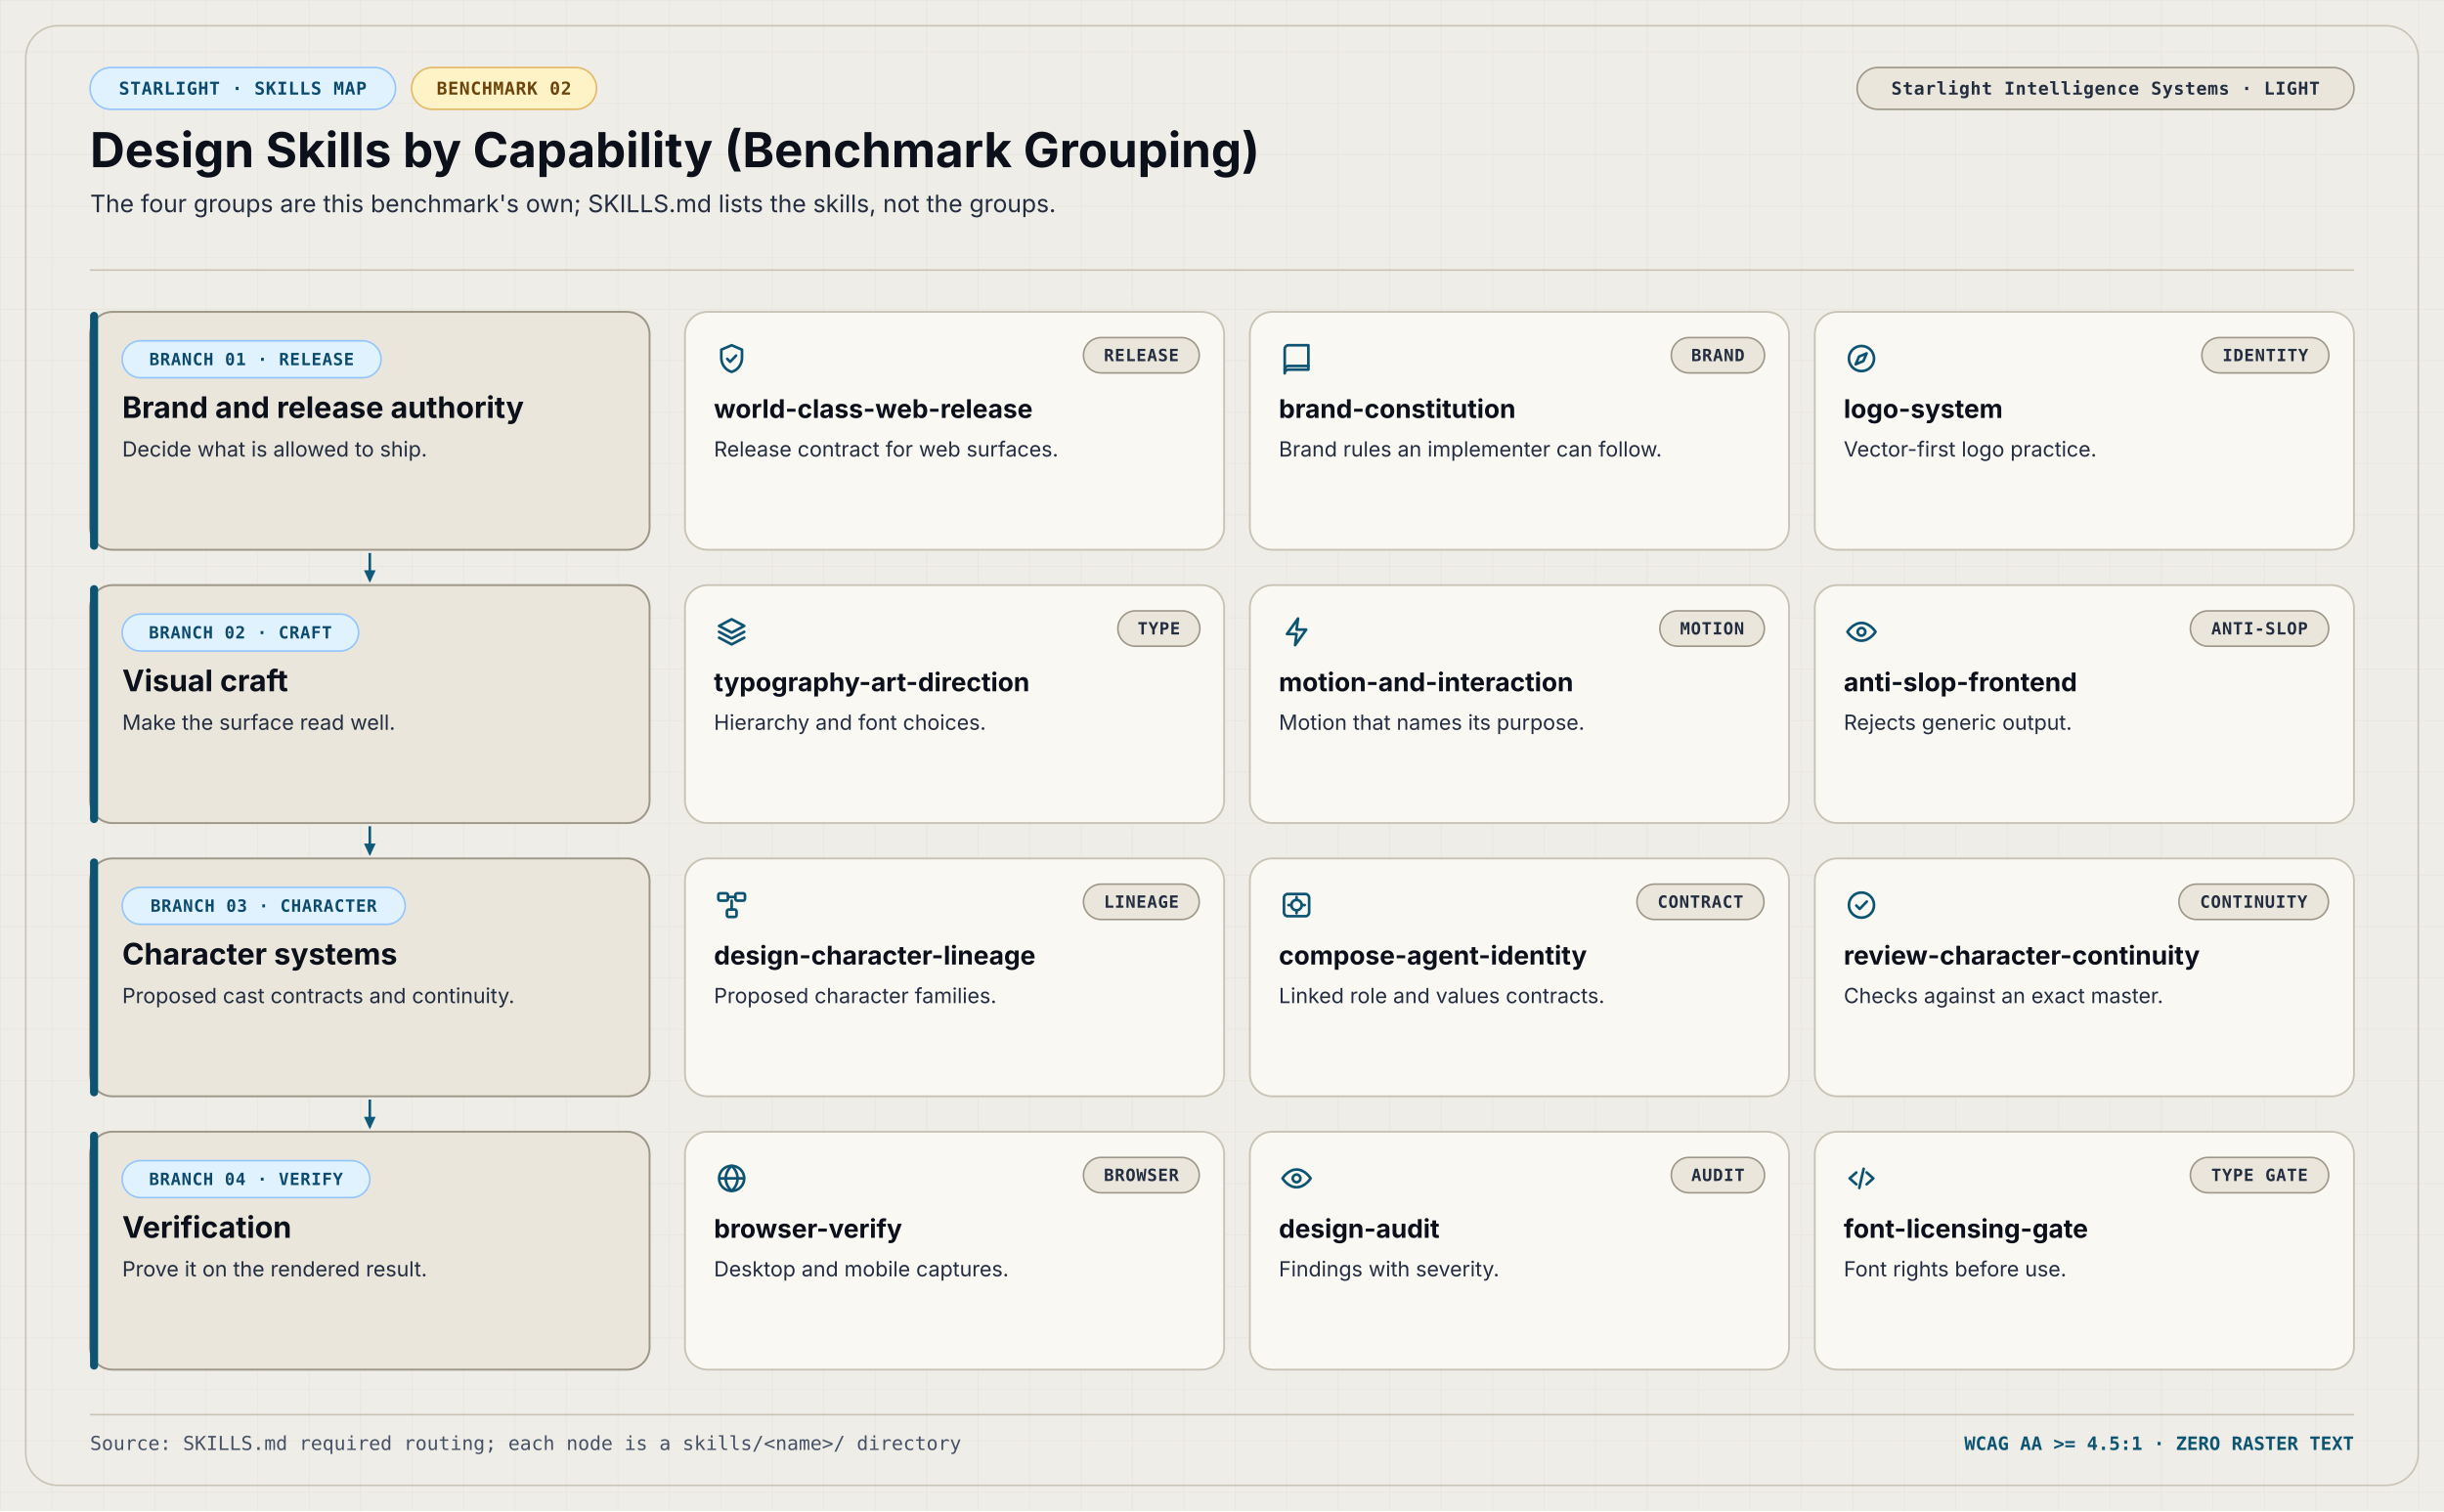
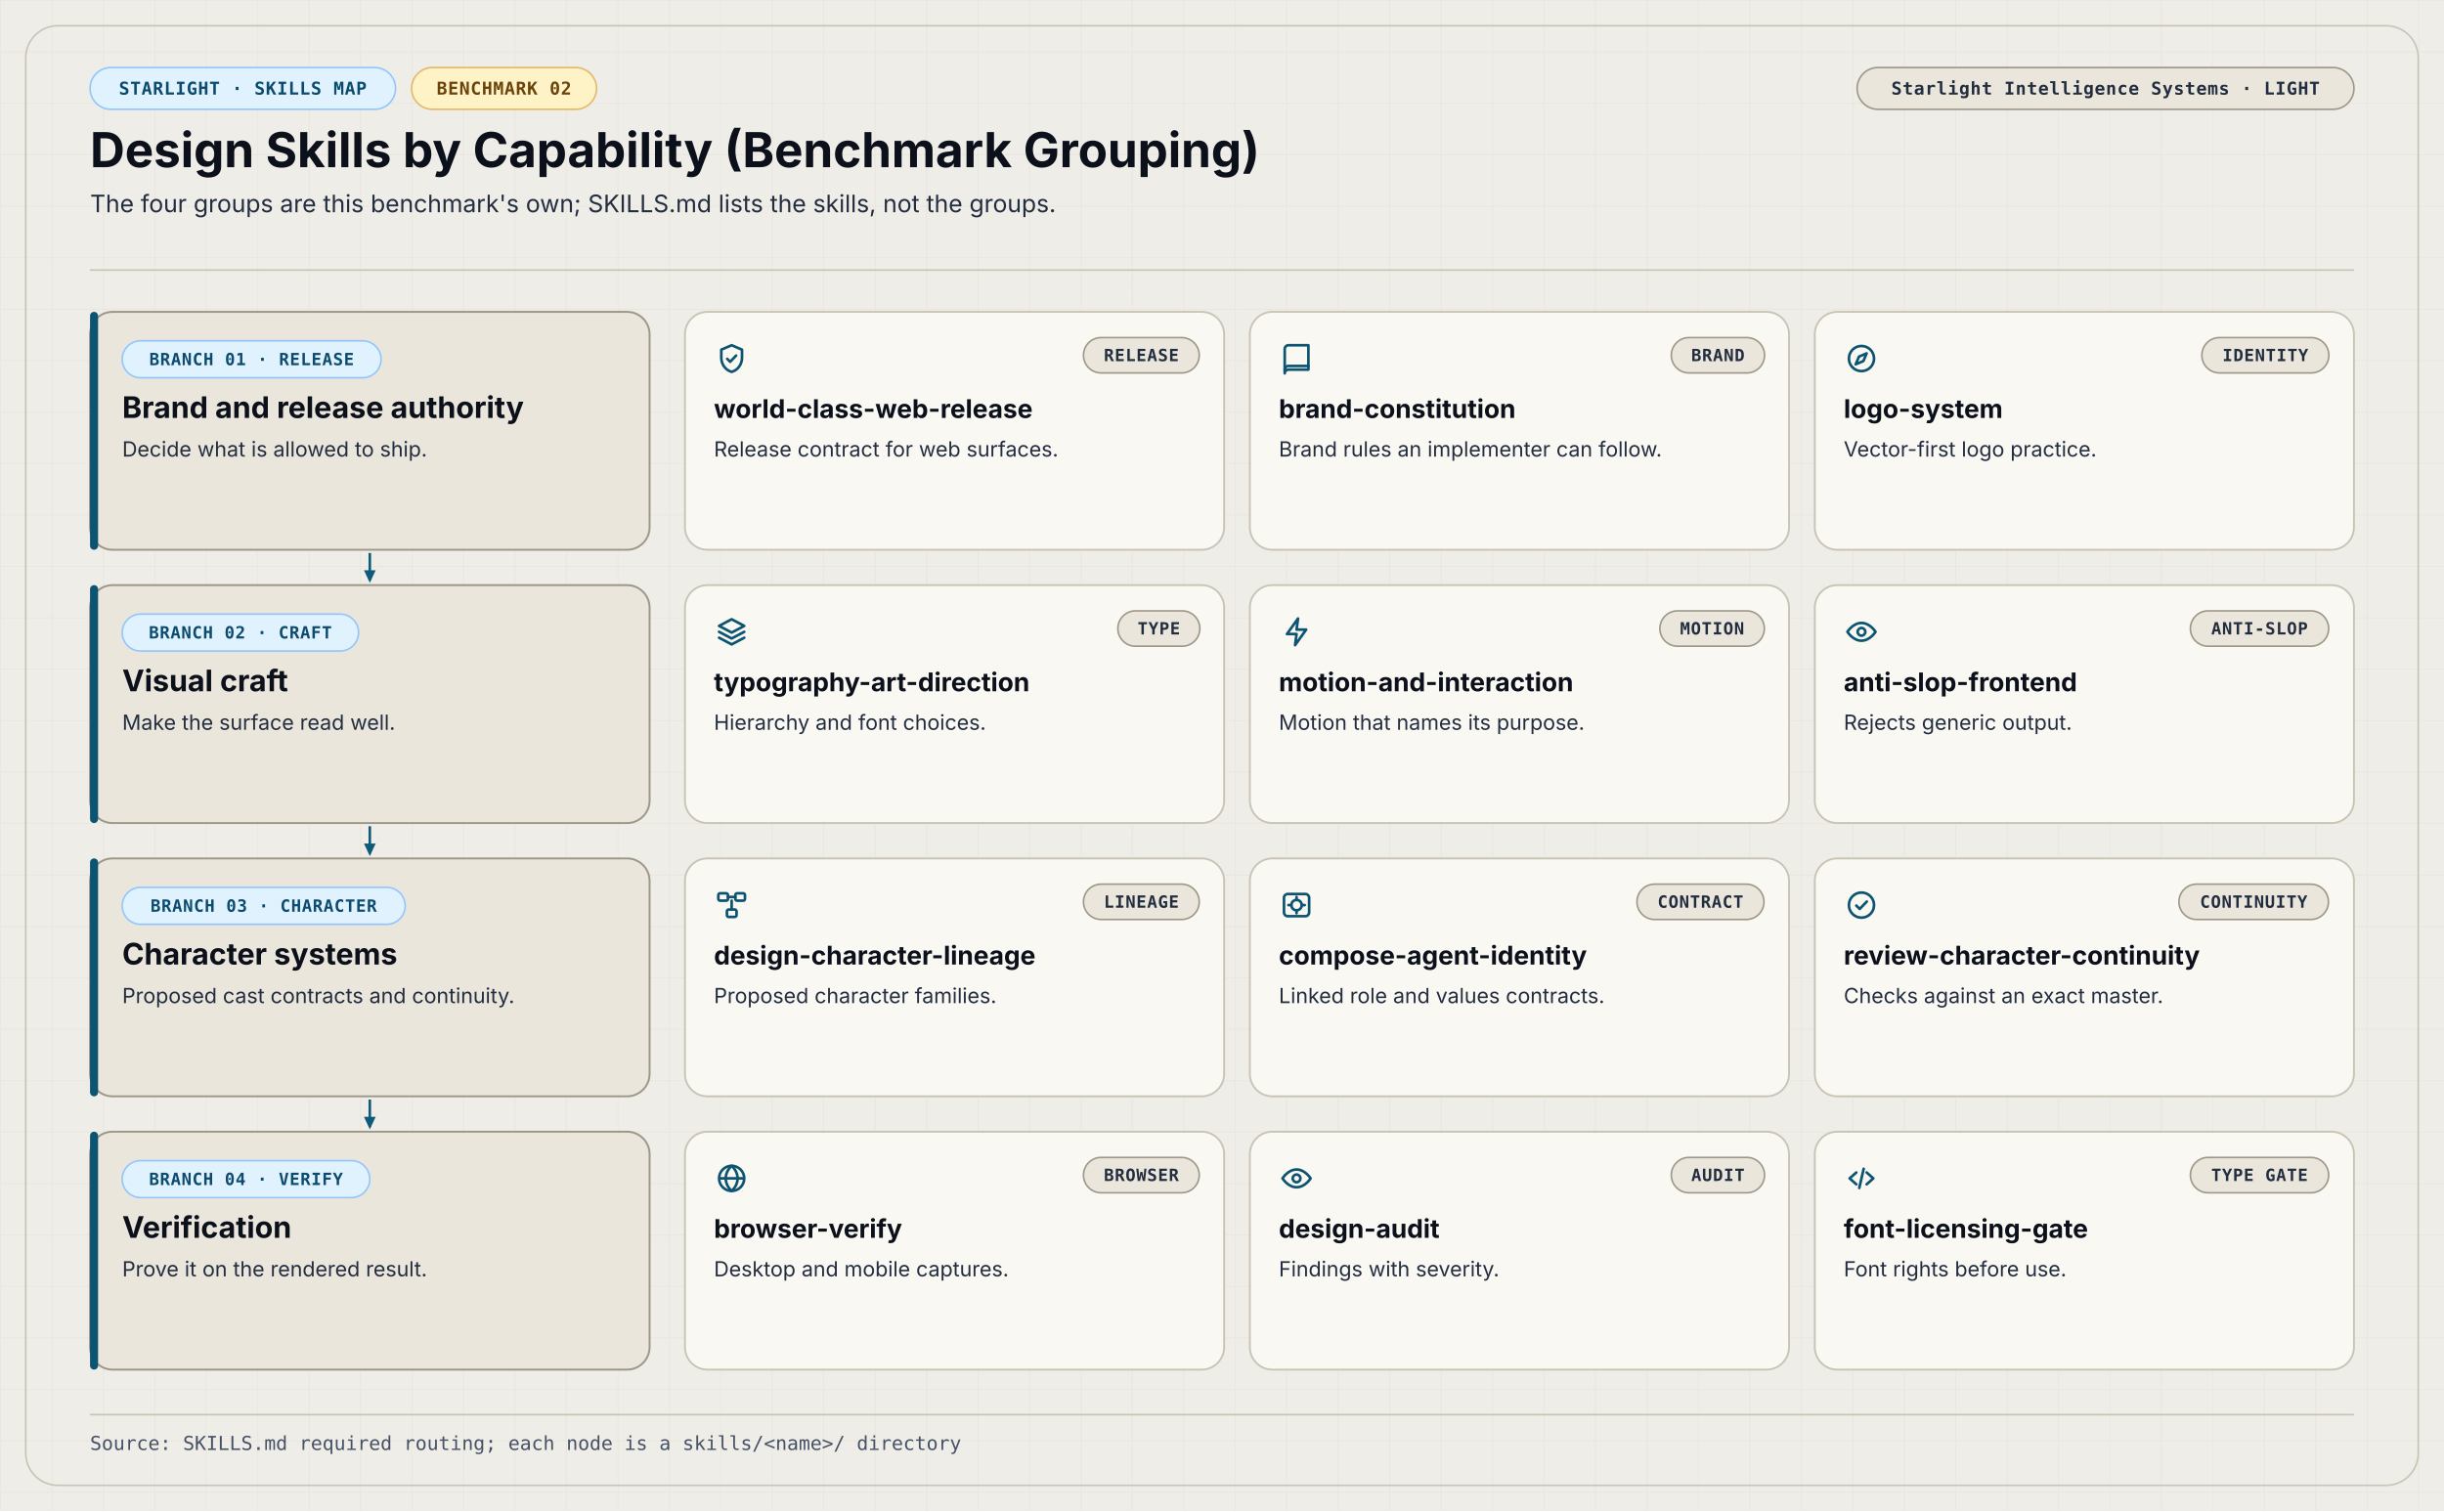
<svg xmlns="http://www.w3.org/2000/svg" viewBox="0 0 1520 940" width="1520" height="940" role="img" aria-labelledby="title-ig-02-skills-capability-tree-light desc-ig-02-skills-capability-tree-light" data-brand="sis" data-archetype="layered-architecture" data-theme="light">
  <defs>
    <linearGradient id="bg-grad-ig-02-skills-capability-tree-light" x1="0" y1="0" x2="1" y2="1">
      <stop offset="0%" stop-color="#EFEDE7" />
      <stop offset="100%" stop-color="#E6E2D8" />
    </linearGradient>
    <pattern id="grid-ig-02-skills-capability-tree-light" width="32" height="32" patternUnits="userSpaceOnUse">
      <path d="M 32 0 L 0 0 0 32" fill="none" stroke="#DFDBD0" stroke-width="0.75" />
    </pattern>
    <marker id="arrow-ig-02-skills-capability-tree-light" viewBox="0 0 10 10" refX="7" refY="5" markerWidth="6.5" markerHeight="6.5" orient="auto-start-reverse">
      <path d="M 1 1.5 L 8.5 5 L 1 8.5 z" fill="#0E5A7A" />
    </marker>
  </defs>
  <rect x="0" y="0" width="1520" height="940" fill="#EFEDE7" />
  <rect x="0" y="0" width="1520" height="940" fill="url(#grid-ig-02-skills-capability-tree-light)" opacity="0.55" />
  <rect x="16" y="16" width="1488" height="908" rx="20" fill="none" stroke="#C9C3B5" stroke-width="1" />
  <rect x="56" y="42" width="190" height="26" rx="13" fill="#E0F2FE" stroke="#93C5FD" stroke-width="1" />
  <text x="151" y="58.85" fill="#0C4A6E" font-family="'IBM Plex Mono', 'JetBrains Mono', ui-monospace, monospace" font-size="11" font-weight="600" letter-spacing="0.4" text-anchor="middle">STARLIGHT · SKILLS MAP</text>
  <rect x="256" y="42" width="115" height="26" rx="13" fill="#FEF3C7" stroke="#E5B869" stroke-width="1" />
  <text x="313.5" y="58.85" fill="#6B440B" font-family="'IBM Plex Mono', 'JetBrains Mono', ui-monospace, monospace" font-size="11" font-weight="600" letter-spacing="0.4" text-anchor="middle">BENCHMARK 02</text>
  <rect x="1155" y="42" width="309" height="26" rx="13" fill="#EAE6DC" stroke="#9E9788" stroke-width="1" />
  <text x="1309.5" y="58.85" fill="#232D40" font-family="'IBM Plex Mono', 'JetBrains Mono', ui-monospace, monospace" font-size="11" font-weight="600" letter-spacing="0.4" text-anchor="middle">Starlight Intelligence Systems · LIGHT</text>
  <text x="56" y="104" fill="#0B101B" font-family="'Instrument Sans', Inter, system-ui, -apple-system, sans-serif" font-size="30" font-weight="700">Design Skills by Capability (Benchmark Grouping)</text>
  <text x="56" y="132" fill="#232D40" font-family="'Instrument Sans', Inter, system-ui, -apple-system, sans-serif" font-size="15" font-weight="400">The four groups are this benchmark's own; SKILLS.md lists the skills, not the groups.</text>
  <line x1="56" y1="168" x2="1464" y2="168" stroke="#C9C3B5" stroke-width="1" />
  <line x1="56" y1="880" x2="1464" y2="880" stroke="#C9C3B5" stroke-width="1" />
  <text x="56" y="902" fill="#455166" font-family="'IBM Plex Mono', 'JetBrains Mono', ui-monospace, monospace" font-size="12" font-weight="500">Source: SKILLS.md required routing; each node is a skills/&lt;name&gt;/ directory</text>
-   <text x="1464" y="902" fill="#0C5472" font-family="'IBM Plex Mono', 'JetBrains Mono', ui-monospace, monospace" font-size="11.5" font-weight="600" text-anchor="end">WCAG AA &gt;= 4.5:1 · ZERO RASTER TEXT</text>
  <rect x="56" y="194" width="348" height="148" rx="14" fill="#EAE6DC" stroke="#9E9788" stroke-width="1.2" />
  <rect x="56" y="194" width="5" height="148" rx="2.5" fill="#0C5472" />
  <rect x="76" y="212" width="161" height="23" rx="11.5" fill="#E0F2FE" stroke="#93C5FD" stroke-width="1" />
  <text x="156.5" y="227.18" fill="#0C4A6E" font-family="'IBM Plex Mono', 'JetBrains Mono', ui-monospace, monospace" font-size="10.5" font-weight="600" letter-spacing="0.4" text-anchor="middle">BRANCH 01 · RELEASE</text>
  <text x="76" y="260" fill="#0B101B" font-family="'Instrument Sans', Inter, system-ui, -apple-system, sans-serif" font-size="18.5" font-weight="700">Brand and release authority</text>
  <text x="76" y="284" fill="#232D40" font-family="'Instrument Sans', Inter, system-ui, -apple-system, sans-serif" font-size="13" font-weight="400">Decide what is allowed to ship.</text>
  <rect x="426" y="194" width="335.33" height="148" rx="14" fill="#FAF8F3" stroke="#C9C3B5" stroke-width="1.15" />
  <g transform="translate(444, 212) scale(0.92)" width="22" height="22" fill="none" stroke="#0C5472" stroke-width="1.8" stroke-linecap="round" stroke-linejoin="round">
    <path d="M12 3l7 3v5.5c0 4.6-3 8.4-7 9.5-4-1.1-7-4.9-7-9.5V6l7-3z" />
    <path d="M9 12.2l2 2 4-4.2" />
  </g>
  <rect x="673.85" y="210" width="72" height="22" rx="11" fill="#EAE6DC" stroke="#9E9788" stroke-width="1" />
  <text x="709.85" y="224.68" fill="#232D40" font-family="'IBM Plex Mono', 'JetBrains Mono', ui-monospace, monospace" font-size="10.5" font-weight="600" letter-spacing="0.4" text-anchor="middle">RELEASE</text>
  <text x="444" y="260" fill="#0B101B" font-family="'Instrument Sans', Inter, system-ui, -apple-system, sans-serif" font-size="16" font-weight="700">world-class-web-release</text>
  <text x="444" y="284" fill="#232D40" font-family="'Instrument Sans', Inter, system-ui, -apple-system, sans-serif" font-size="13" font-weight="400">Release contract for web surfaces.</text>
  <rect x="777.33" y="194" width="335.33" height="148" rx="14" fill="#FAF8F3" stroke="#C9C3B5" stroke-width="1.15" />
  <g transform="translate(795.33, 212) scale(0.92)" width="22" height="22" fill="none" stroke="#0C5472" stroke-width="1.8" stroke-linecap="round" stroke-linejoin="round">
    <path d="M4 5.5A2.5 2.5 0 0 1 6.5 3H20v16.5H6.5A2.5 2.5 0 0 0 4 22V5.5z" />
    <path d="M4 19.5A2.5 2.5 0 0 1 6.5 17H20" />
  </g>
  <rect x="1039.44" y="210" width="58" height="22" rx="11" fill="#EAE6DC" stroke="#9E9788" stroke-width="1" />
  <text x="1068.44" y="224.68" fill="#232D40" font-family="'IBM Plex Mono', 'JetBrains Mono', ui-monospace, monospace" font-size="10.5" font-weight="600" letter-spacing="0.4" text-anchor="middle">BRAND</text>
  <text x="795.33" y="260" fill="#0B101B" font-family="'Instrument Sans', Inter, system-ui, -apple-system, sans-serif" font-size="16" font-weight="700">brand-constitution</text>
  <text x="795.33" y="284" fill="#232D40" font-family="'Instrument Sans', Inter, system-ui, -apple-system, sans-serif" font-size="13" font-weight="400">Brand rules an implementer can follow.</text>
  <rect x="1128.67" y="194" width="335.33" height="148" rx="14" fill="#FAF8F3" stroke="#C9C3B5" stroke-width="1.15" />
  <g transform="translate(1146.67, 212) scale(0.92)" width="22" height="22" fill="none" stroke="#0C5472" stroke-width="1.8" stroke-linecap="round" stroke-linejoin="round">
    <circle cx="12" cy="12" r="8.5" />
    <path d="M15.5 8.5l-2.2 5.2-5.2 2.2 2.2-5.2 5.2-2.2z" />
  </g>
  <rect x="1369.4" y="210" width="79" height="22" rx="11" fill="#EAE6DC" stroke="#9E9788" stroke-width="1" />
  <text x="1408.9" y="224.68" fill="#232D40" font-family="'IBM Plex Mono', 'JetBrains Mono', ui-monospace, monospace" font-size="10.5" font-weight="600" letter-spacing="0.4" text-anchor="middle">IDENTITY</text>
  <text x="1146.67" y="260" fill="#0B101B" font-family="'Instrument Sans', Inter, system-ui, -apple-system, sans-serif" font-size="16" font-weight="700">logo-system</text>
  <text x="1146.67" y="284" fill="#232D40" font-family="'Instrument Sans', Inter, system-ui, -apple-system, sans-serif" font-size="13" font-weight="400">Vector-first logo practice.</text>
  <line x1="230" y1="344" x2="230" y2="361" stroke="#0E5A7A" stroke-width="1.6" marker-end="url(#arrow-ig-02-skills-capability-tree-light)" />
  <rect x="56" y="364" width="348" height="148" rx="14" fill="#EAE6DC" stroke="#9E9788" stroke-width="1.2" />
  <rect x="56" y="364" width="5" height="148" rx="2.5" fill="#0C5472" />
  <rect x="76" y="382" width="147" height="23" rx="11.5" fill="#E0F2FE" stroke="#93C5FD" stroke-width="1" />
  <text x="149.5" y="397.18" fill="#0C4A6E" font-family="'IBM Plex Mono', 'JetBrains Mono', ui-monospace, monospace" font-size="10.5" font-weight="600" letter-spacing="0.4" text-anchor="middle">BRANCH 02 · CRAFT</text>
  <text x="76" y="430" fill="#0B101B" font-family="'Instrument Sans', Inter, system-ui, -apple-system, sans-serif" font-size="18.5" font-weight="700">Visual craft</text>
  <text x="76" y="454" fill="#232D40" font-family="'Instrument Sans', Inter, system-ui, -apple-system, sans-serif" font-size="13" font-weight="400">Make the surface read well.</text>
  <rect x="426" y="364" width="335.33" height="148" rx="14" fill="#FAF8F3" stroke="#C9C3B5" stroke-width="1.15" />
  <g transform="translate(444, 382) scale(0.92)" width="22" height="22" fill="none" stroke="#0C5472" stroke-width="1.8" stroke-linecap="round" stroke-linejoin="round">
    <path d="M12 3.5L20.5 8L12 12.5L3.5 8L12 3.5Z" />
    <path d="M3.5 12L12 16.5L20.5 12" />
    <path d="M3.5 16L12 20.5L20.5 16" />
  </g>
  <rect x="695.23" y="380" width="51" height="22" rx="11" fill="#EAE6DC" stroke="#9E9788" stroke-width="1" />
  <text x="720.73" y="394.68" fill="#232D40" font-family="'IBM Plex Mono', 'JetBrains Mono', ui-monospace, monospace" font-size="10.5" font-weight="600" letter-spacing="0.4" text-anchor="middle">TYPE</text>
  <text x="444" y="430" fill="#0B101B" font-family="'Instrument Sans', Inter, system-ui, -apple-system, sans-serif" font-size="16" font-weight="700">typography-art-direction</text>
  <text x="444" y="454" fill="#232D40" font-family="'Instrument Sans', Inter, system-ui, -apple-system, sans-serif" font-size="13" font-weight="400">Hierarchy and font choices.</text>
  <rect x="777.33" y="364" width="335.33" height="148" rx="14" fill="#FAF8F3" stroke="#C9C3B5" stroke-width="1.15" />
  <g transform="translate(795.33, 382) scale(0.92)" width="22" height="22" fill="none" stroke="#0C5472" stroke-width="1.8" stroke-linecap="round" stroke-linejoin="round">
    <path d="M13 3L5.5 13.5H12L11 21L18.5 10.5H12L13 3Z" />
  </g>
  <rect x="1032.32" y="380" width="65" height="22" rx="11" fill="#EAE6DC" stroke="#9E9788" stroke-width="1" />
  <text x="1064.82" y="394.68" fill="#232D40" font-family="'IBM Plex Mono', 'JetBrains Mono', ui-monospace, monospace" font-size="10.5" font-weight="600" letter-spacing="0.4" text-anchor="middle">MOTION</text>
  <text x="795.33" y="430" fill="#0B101B" font-family="'Instrument Sans', Inter, system-ui, -apple-system, sans-serif" font-size="16" font-weight="700">motion-and-interaction</text>
  <text x="795.33" y="454" fill="#232D40" font-family="'Instrument Sans', Inter, system-ui, -apple-system, sans-serif" font-size="13" font-weight="400">Motion that names its purpose.</text>
  <rect x="1128.67" y="364" width="335.33" height="148" rx="14" fill="#FAF8F3" stroke="#C9C3B5" stroke-width="1.15" />
  <g transform="translate(1146.67, 382) scale(0.92)" width="22" height="22" fill="none" stroke="#0C5472" stroke-width="1.8" stroke-linecap="round" stroke-linejoin="round">
    <path d="M2.5 12S6.2 6 12 6s9.5 6 9.5 6-3.7 6-9.5 6-9.5-6-9.5-6z" />
    <circle cx="12" cy="12" r="2.6" />
  </g>
  <rect x="1362.27" y="380" width="86" height="22" rx="11" fill="#EAE6DC" stroke="#9E9788" stroke-width="1" />
  <text x="1405.27" y="394.68" fill="#232D40" font-family="'IBM Plex Mono', 'JetBrains Mono', ui-monospace, monospace" font-size="10.5" font-weight="600" letter-spacing="0.4" text-anchor="middle">ANTI-SLOP</text>
  <text x="1146.67" y="430" fill="#0B101B" font-family="'Instrument Sans', Inter, system-ui, -apple-system, sans-serif" font-size="16" font-weight="700">anti-slop-frontend</text>
  <text x="1146.67" y="454" fill="#232D40" font-family="'Instrument Sans', Inter, system-ui, -apple-system, sans-serif" font-size="13" font-weight="400">Rejects generic output.</text>
  <line x1="230" y1="514" x2="230" y2="531" stroke="#0E5A7A" stroke-width="1.6" marker-end="url(#arrow-ig-02-skills-capability-tree-light)" />
  <rect x="56" y="534" width="348" height="148" rx="14" fill="#EAE6DC" stroke="#9E9788" stroke-width="1.2" />
  <rect x="56" y="534" width="5" height="148" rx="2.5" fill="#0C5472" />
  <rect x="76" y="552" width="176" height="23" rx="11.5" fill="#E0F2FE" stroke="#93C5FD" stroke-width="1" />
  <text x="164" y="567.17" fill="#0C4A6E" font-family="'IBM Plex Mono', 'JetBrains Mono', ui-monospace, monospace" font-size="10.5" font-weight="600" letter-spacing="0.4" text-anchor="middle">BRANCH 03 · CHARACTER</text>
  <text x="76" y="600" fill="#0B101B" font-family="'Instrument Sans', Inter, system-ui, -apple-system, sans-serif" font-size="18.5" font-weight="700">Character systems</text>
  <text x="76" y="624" fill="#232D40" font-family="'Instrument Sans', Inter, system-ui, -apple-system, sans-serif" font-size="13" font-weight="400">Proposed cast contracts and continuity.</text>
  <rect x="426" y="534" width="335.33" height="148" rx="14" fill="#FAF8F3" stroke="#C9C3B5" stroke-width="1.15" />
  <g transform="translate(444, 552) scale(0.92)" width="22" height="22" fill="none" stroke="#0C5472" stroke-width="1.8" stroke-linecap="round" stroke-linejoin="round">
    <rect x="3" y="4" width="6.5" height="5" rx="1.2" />
    <rect x="14.5" y="4" width="6.5" height="5" rx="1.2" />
    <rect x="8.8" y="15" width="6.5" height="5" rx="1.2" />
    <path d="M9.5 6.5h5M12 9v6" />
  </g>
  <rect x="673.85" y="550" width="72" height="22" rx="11" fill="#EAE6DC" stroke="#9E9788" stroke-width="1" />
  <text x="709.85" y="564.67" fill="#232D40" font-family="'IBM Plex Mono', 'JetBrains Mono', ui-monospace, monospace" font-size="10.5" font-weight="600" letter-spacing="0.4" text-anchor="middle">LINEAGE</text>
  <text x="444" y="600" fill="#0B101B" font-family="'Instrument Sans', Inter, system-ui, -apple-system, sans-serif" font-size="16" font-weight="700">design-character-lineage</text>
  <text x="444" y="624" fill="#232D40" font-family="'Instrument Sans', Inter, system-ui, -apple-system, sans-serif" font-size="13" font-weight="400">Proposed character families.</text>
  <rect x="777.33" y="534" width="335.33" height="148" rx="14" fill="#FAF8F3" stroke="#C9C3B5" stroke-width="1.15" />
  <g transform="translate(795.33, 552) scale(0.92)" width="22" height="22" fill="none" stroke="#0C5472" stroke-width="1.8" stroke-linecap="round" stroke-linejoin="round">
    <rect x="3.5" y="4.5" width="17" height="15" rx="2.5" />
    <circle cx="12" cy="12" r="3.5" />
    <path d="M12 8.5v-2M12 17.5v-2M8.5 12h-2M17.5 12h-2" />
  </g>
  <rect x="1018.07" y="550" width="79" height="22" rx="11" fill="#EAE6DC" stroke="#9E9788" stroke-width="1" />
  <text x="1057.57" y="564.67" fill="#232D40" font-family="'IBM Plex Mono', 'JetBrains Mono', ui-monospace, monospace" font-size="10.5" font-weight="600" letter-spacing="0.4" text-anchor="middle">CONTRACT</text>
  <text x="795.33" y="600" fill="#0B101B" font-family="'Instrument Sans', Inter, system-ui, -apple-system, sans-serif" font-size="16" font-weight="700">compose-agent-identity</text>
  <text x="795.33" y="624" fill="#232D40" font-family="'Instrument Sans', Inter, system-ui, -apple-system, sans-serif" font-size="13" font-weight="400">Linked role and values contracts.</text>
  <rect x="1128.67" y="534" width="335.33" height="148" rx="14" fill="#FAF8F3" stroke="#C9C3B5" stroke-width="1.15" />
  <g transform="translate(1146.67, 552) scale(0.92)" width="22" height="22" fill="none" stroke="#0C5472" stroke-width="1.8" stroke-linecap="round" stroke-linejoin="round">
    <circle cx="12" cy="12" r="8.5" />
    <path d="M8.5 12.3l2.3 2.3 4.8-5" />
  </g>
  <rect x="1355.15" y="550" width="93" height="22" rx="11" fill="#EAE6DC" stroke="#9E9788" stroke-width="1" />
  <text x="1401.65" y="564.67" fill="#232D40" font-family="'IBM Plex Mono', 'JetBrains Mono', ui-monospace, monospace" font-size="10.5" font-weight="600" letter-spacing="0.4" text-anchor="middle">CONTINUITY</text>
  <text x="1146.67" y="600" fill="#0B101B" font-family="'Instrument Sans', Inter, system-ui, -apple-system, sans-serif" font-size="16" font-weight="700">review-character-continuity</text>
  <text x="1146.67" y="624" fill="#232D40" font-family="'Instrument Sans', Inter, system-ui, -apple-system, sans-serif" font-size="13" font-weight="400">Checks against an exact master.</text>
  <line x1="230" y1="684" x2="230" y2="701" stroke="#0E5A7A" stroke-width="1.6" marker-end="url(#arrow-ig-02-skills-capability-tree-light)" />
  <rect x="56" y="704" width="348" height="148" rx="14" fill="#EAE6DC" stroke="#9E9788" stroke-width="1.2" />
  <rect x="56" y="704" width="5" height="148" rx="2.5" fill="#0C5472" />
  <rect x="76" y="722" width="154" height="23" rx="11.5" fill="#E0F2FE" stroke="#93C5FD" stroke-width="1" />
  <text x="153" y="737.17" fill="#0C4A6E" font-family="'IBM Plex Mono', 'JetBrains Mono', ui-monospace, monospace" font-size="10.5" font-weight="600" letter-spacing="0.4" text-anchor="middle">BRANCH 04 · VERIFY</text>
  <text x="76" y="770" fill="#0B101B" font-family="'Instrument Sans', Inter, system-ui, -apple-system, sans-serif" font-size="18.5" font-weight="700">Verification</text>
  <text x="76" y="794" fill="#232D40" font-family="'Instrument Sans', Inter, system-ui, -apple-system, sans-serif" font-size="13" font-weight="400">Prove it on the rendered result.</text>
  <rect x="426" y="704" width="335.33" height="148" rx="14" fill="#FAF8F3" stroke="#C9C3B5" stroke-width="1.15" />
  <g transform="translate(444, 722) scale(0.92)" width="22" height="22" fill="none" stroke="#0C5472" stroke-width="1.8" stroke-linecap="round" stroke-linejoin="round">
    <circle cx="12" cy="12" r="8.5" />
    <path d="M3.8 12h16.4M12 3.5c2.6 2.4 4 5.4 4 8.5s-1.4 6.1-4 8.5c-2.6-2.4-4-5.4-4-8.5s1.4-6.1 4-8.5z" />
  </g>
  <rect x="673.85" y="720" width="72" height="22" rx="11" fill="#EAE6DC" stroke="#9E9788" stroke-width="1" />
  <text x="709.85" y="734.67" fill="#232D40" font-family="'IBM Plex Mono', 'JetBrains Mono', ui-monospace, monospace" font-size="10.5" font-weight="600" letter-spacing="0.4" text-anchor="middle">BROWSER</text>
  <text x="444" y="770" fill="#0B101B" font-family="'Instrument Sans', Inter, system-ui, -apple-system, sans-serif" font-size="16" font-weight="700">browser-verify</text>
  <text x="444" y="794" fill="#232D40" font-family="'Instrument Sans', Inter, system-ui, -apple-system, sans-serif" font-size="13" font-weight="400">Desktop and mobile captures.</text>
  <rect x="777.33" y="704" width="335.33" height="148" rx="14" fill="#FAF8F3" stroke="#C9C3B5" stroke-width="1.15" />
  <g transform="translate(795.33, 722) scale(0.92)" width="22" height="22" fill="none" stroke="#0C5472" stroke-width="1.8" stroke-linecap="round" stroke-linejoin="round">
    <path d="M2.5 12S6.2 6 12 6s9.5 6 9.5 6-3.7 6-9.5 6-9.5-6-9.5-6z" />
    <circle cx="12" cy="12" r="2.6" />
  </g>
  <rect x="1039.44" y="720" width="58" height="22" rx="11" fill="#EAE6DC" stroke="#9E9788" stroke-width="1" />
  <text x="1068.44" y="734.67" fill="#232D40" font-family="'IBM Plex Mono', 'JetBrains Mono', ui-monospace, monospace" font-size="10.5" font-weight="600" letter-spacing="0.4" text-anchor="middle">AUDIT</text>
  <text x="795.33" y="770" fill="#0B101B" font-family="'Instrument Sans', Inter, system-ui, -apple-system, sans-serif" font-size="16" font-weight="700">design-audit</text>
  <text x="795.33" y="794" fill="#232D40" font-family="'Instrument Sans', Inter, system-ui, -apple-system, sans-serif" font-size="13" font-weight="400">Findings with severity.</text>
  <rect x="1128.67" y="704" width="335.33" height="148" rx="14" fill="#FAF8F3" stroke="#C9C3B5" stroke-width="1.15" />
  <g transform="translate(1146.67, 722) scale(0.92)" width="22" height="22" fill="none" stroke="#0C5472" stroke-width="1.8" stroke-linecap="round" stroke-linejoin="round">
    <path d="M8.5 8L4 12l4.5 4M15.5 8L20 12l-4.5 4M13.5 5.5l-3 13" />
  </g>
  <rect x="1362.27" y="720" width="86" height="22" rx="11" fill="#EAE6DC" stroke="#9E9788" stroke-width="1" />
  <text x="1405.27" y="734.67" fill="#232D40" font-family="'IBM Plex Mono', 'JetBrains Mono', ui-monospace, monospace" font-size="10.5" font-weight="600" letter-spacing="0.4" text-anchor="middle">TYPE GATE</text>
  <text x="1146.67" y="770" fill="#0B101B" font-family="'Instrument Sans', Inter, system-ui, -apple-system, sans-serif" font-size="16" font-weight="700">font-licensing-gate</text>
  <text x="1146.67" y="794" fill="#232D40" font-family="'Instrument Sans', Inter, system-ui, -apple-system, sans-serif" font-size="13" font-weight="400">Font rights before use.</text>
</svg>
